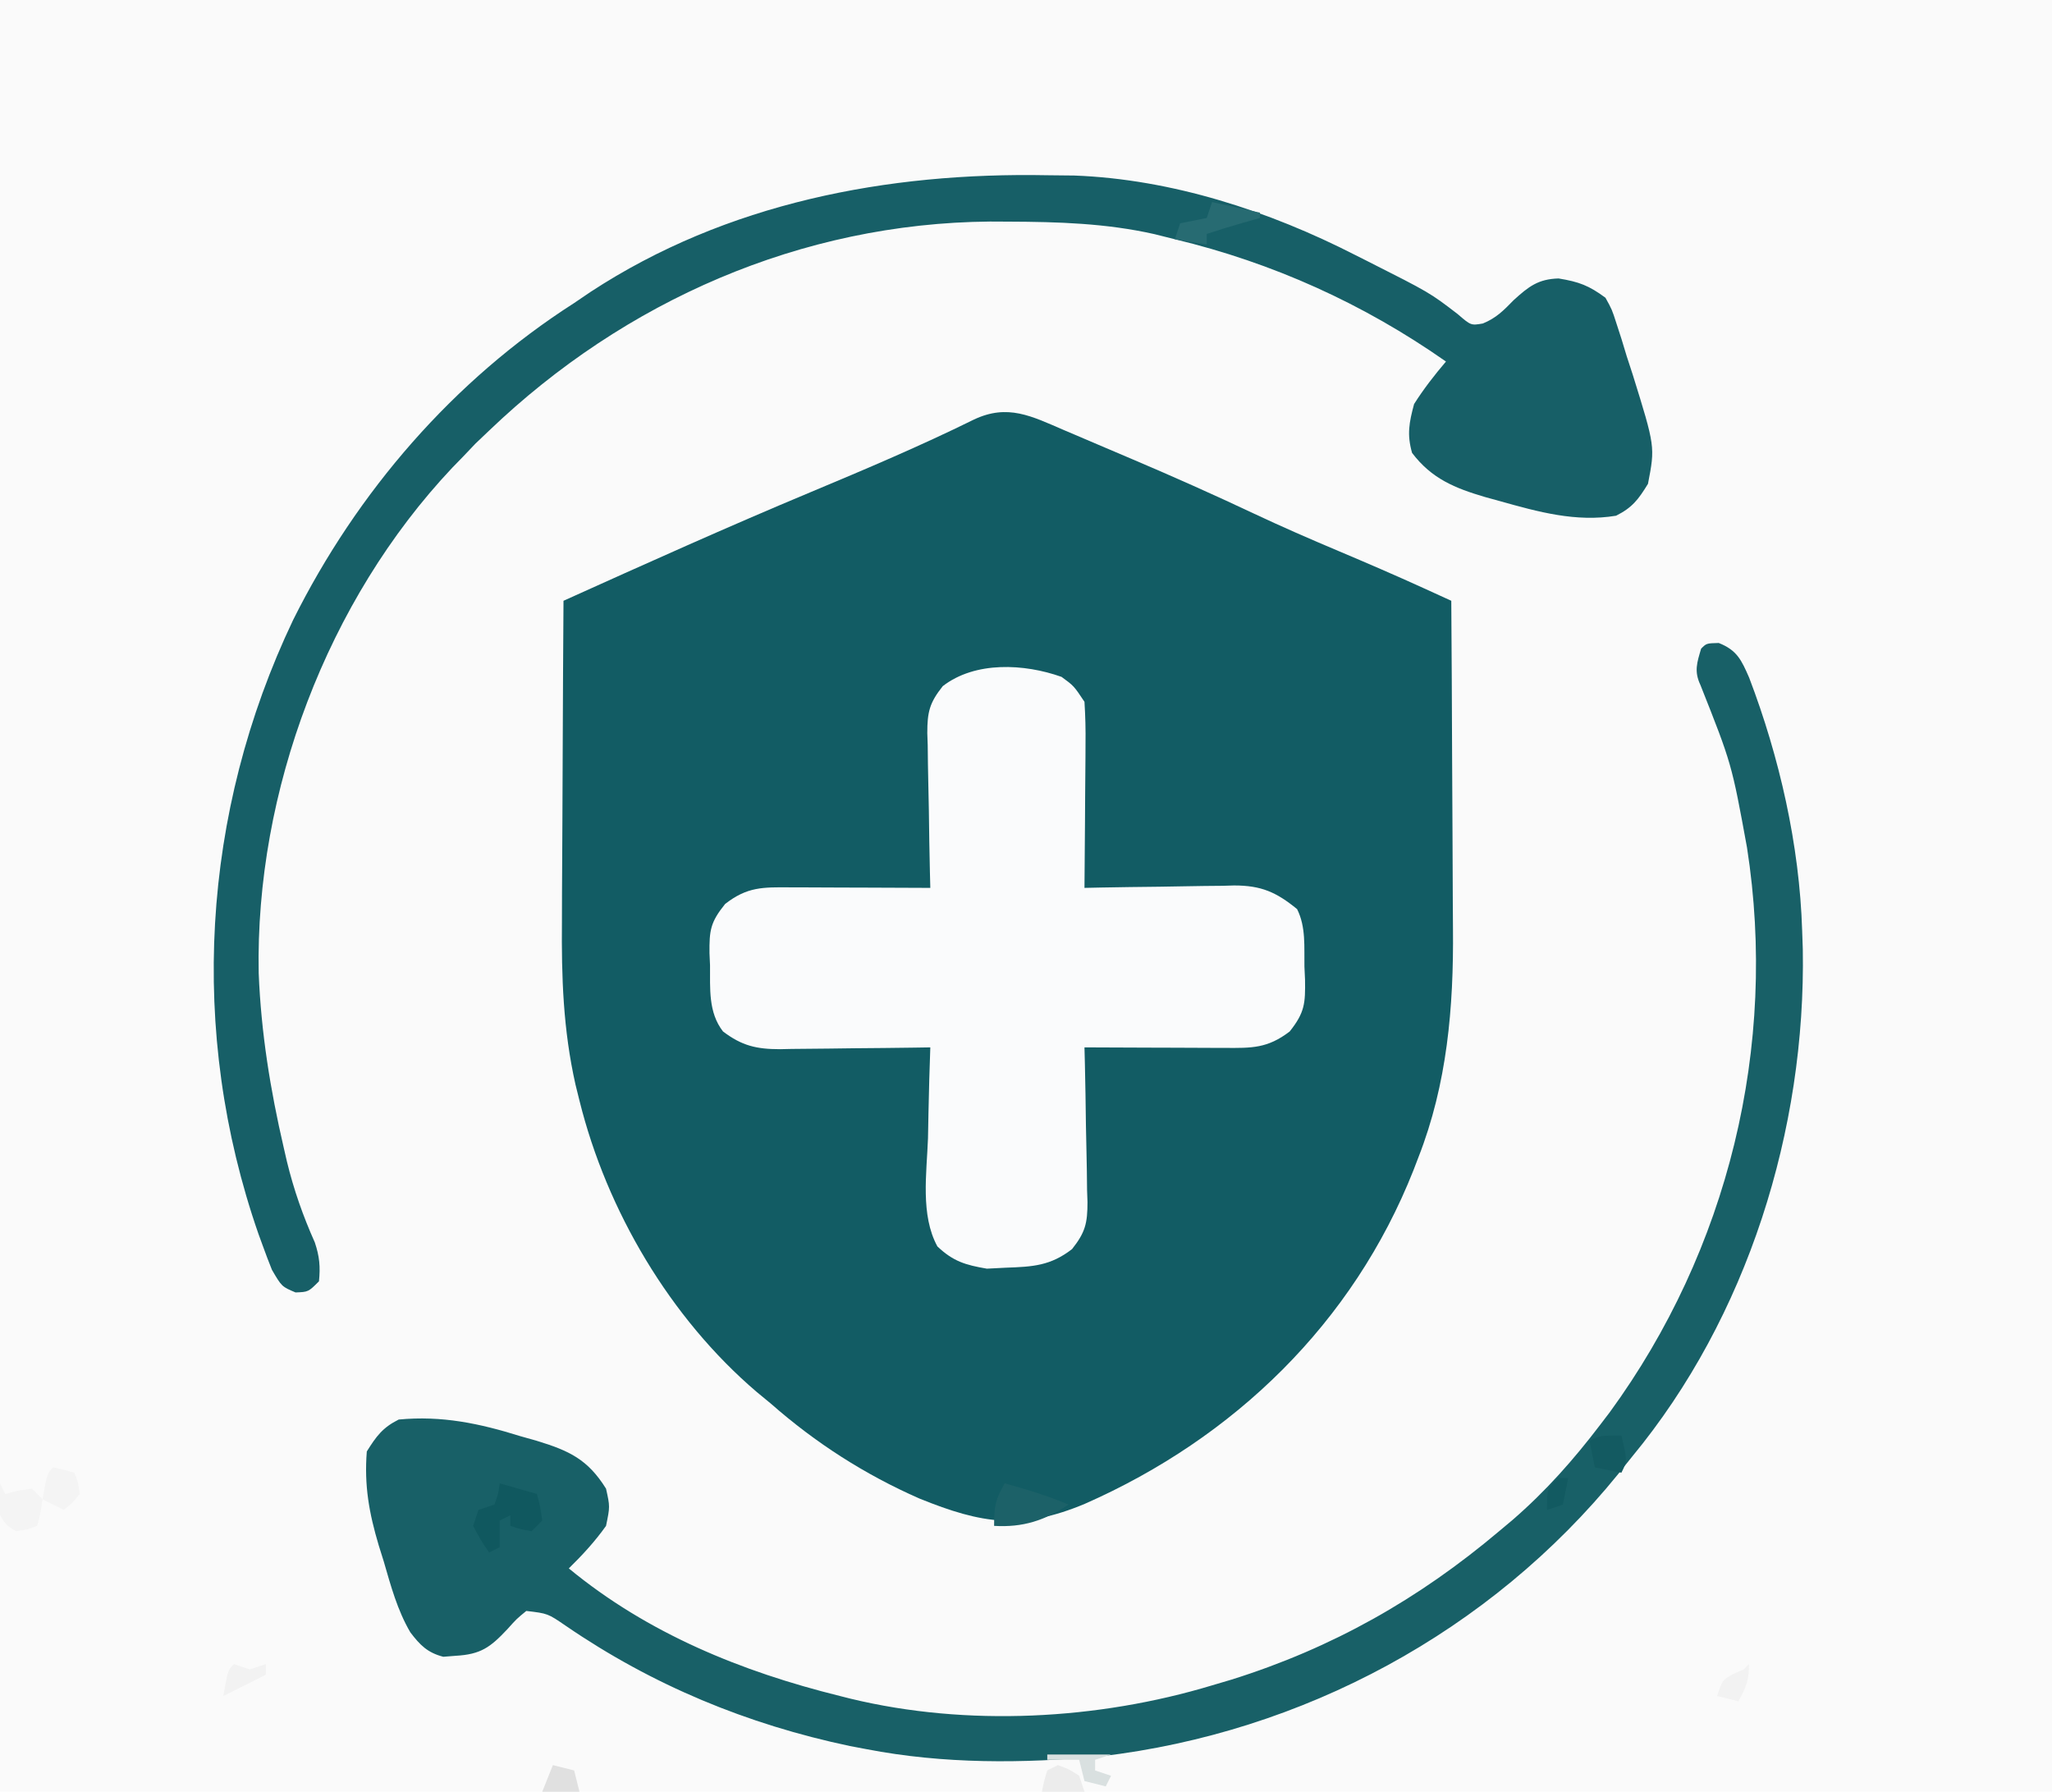
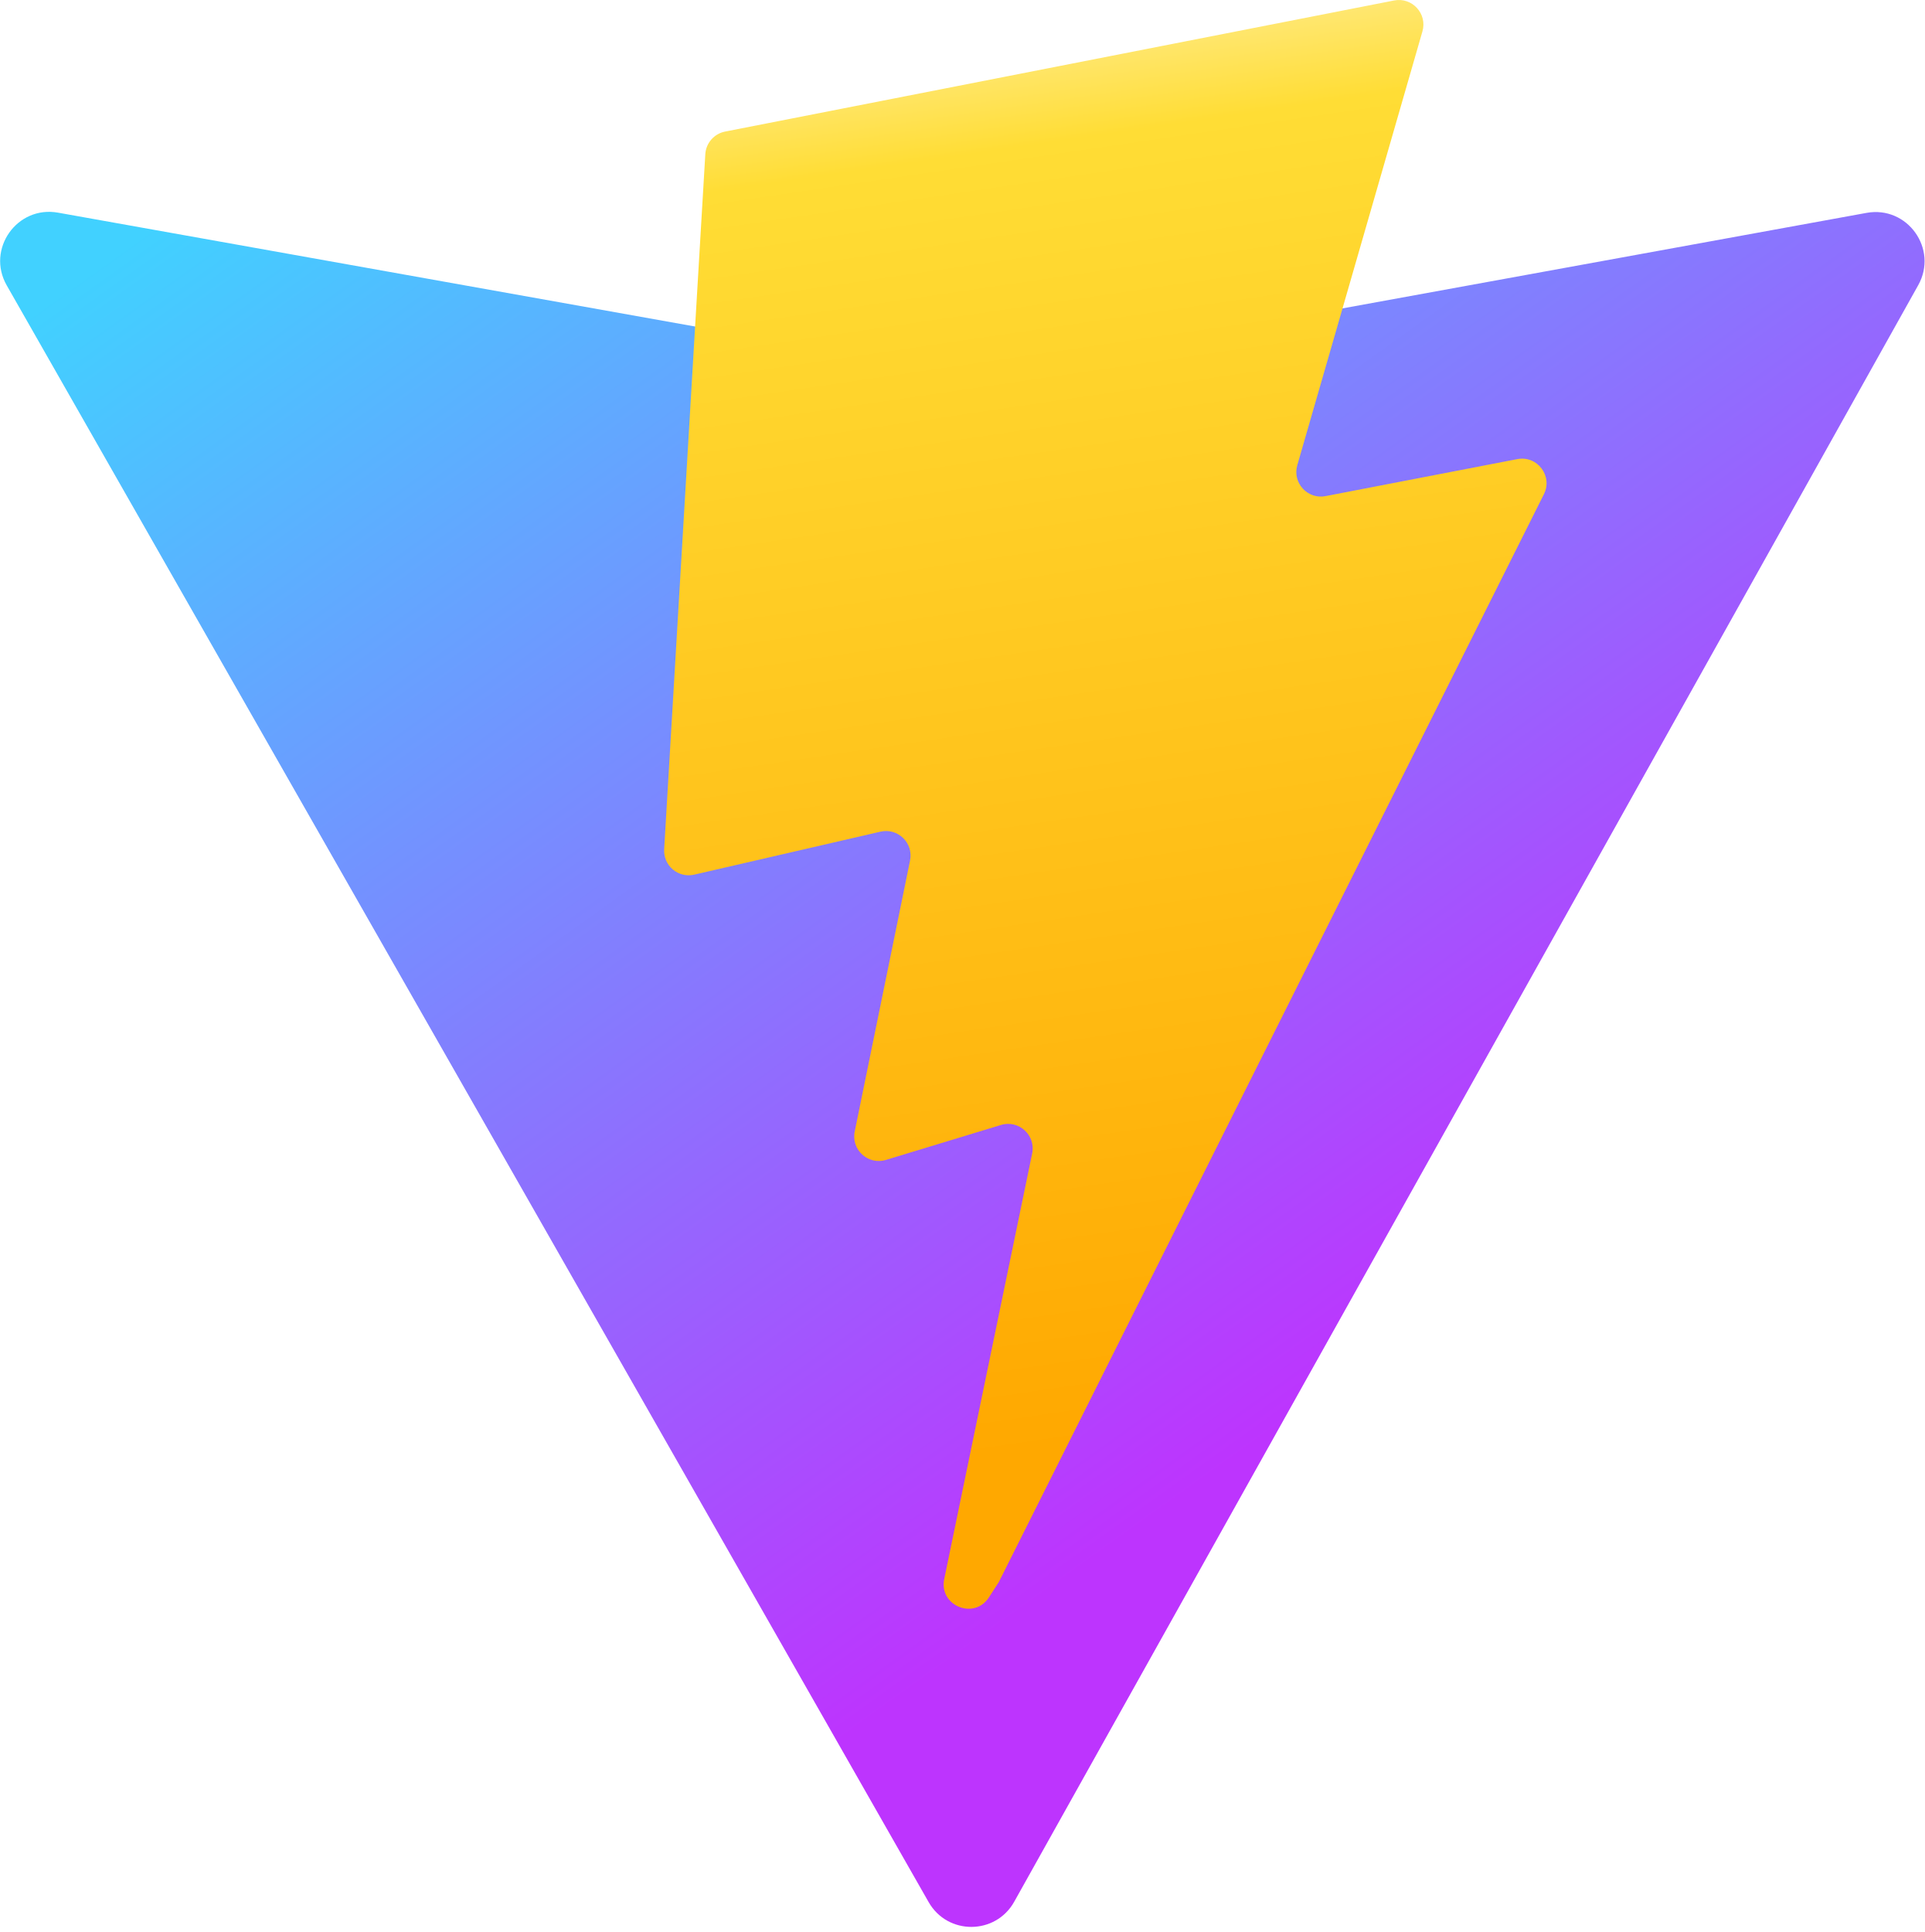
- <svg xmlns="http://www.w3.org/2000/svg" version="1.1" width="386" height="337">
-   <path d="M0 0 C127.38 0 254.76 0 386 0 C386 111.21 386 222.42 386 337 C258.62 337 131.24 337 0 337 C0 225.79 0 114.58 0 0 Z " fill="#FAFAFA" transform="translate(0,0)" />
-   <path d="M0 0 C0.69 0.293 1.38 0.585 2.09 0.887 C3.552 1.509 5.013 2.132 6.473 2.758 C8.651 3.692 10.833 4.618 13.016 5.543 C20.608 8.773 28.129 12.122 35.592 15.641 C40.867 18.125 46.198 20.448 51.57 22.711 C56.957 24.988 62.321 27.297 67.642 29.724 C68.616 30.168 69.591 30.612 70.595 31.07 C71.329 31.405 72.064 31.74 72.82 32.086 C72.89 41.962 72.943 51.838 72.976 61.715 C72.991 66.303 73.012 70.891 73.047 75.478 C73.08 79.92 73.097 84.361 73.105 88.803 C73.11 90.483 73.121 92.163 73.138 93.843 C73.275 108.534 72.049 122.962 66.633 136.773 C66.33 137.563 66.028 138.353 65.716 139.167 C54.337 167.927 32.009 189.545 3.91 201.928 C-7.921 206.896 -15.437 205.726 -27.205 200.952 C-37.46 196.457 -46.786 190.476 -55.18 183.086 C-56.498 181.999 -56.498 181.999 -57.844 180.891 C-74.098 167.017 -86.046 146.802 -91.18 126.086 C-91.427 125.087 -91.675 124.088 -91.93 123.059 C-94.246 112.729 -94.574 102.895 -94.473 92.34 C-94.467 90.59 -94.463 88.84 -94.46 87.091 C-94.448 82.538 -94.419 77.987 -94.386 73.435 C-94.355 68.768 -94.341 64.102 -94.326 59.436 C-94.294 50.319 -94.243 41.202 -94.18 32.086 C-78.742 25.124 -63.307 18.175 -47.68 11.648 C-37.351 7.326 -27.053 2.968 -17.006 -1.986 C-10.621 -5.013 -6.158 -2.648 0 0 Z " fill="#125C64" transform="translate(200.1797,80.91406)" />
-   <path d="M0 0 C2.312 1.688 2.312 1.688 4.312 4.688 C4.484 7.373 4.545 9.953 4.508 12.637 C4.505 13.409 4.502 14.182 4.499 14.978 C4.488 17.444 4.463 19.909 4.438 22.375 C4.427 24.048 4.418 25.72 4.41 27.393 C4.388 31.491 4.354 35.589 4.312 39.688 C5.311 39.667 6.31 39.646 7.338 39.624 C11.062 39.551 14.785 39.506 18.509 39.468 C20.117 39.448 21.726 39.42 23.333 39.386 C25.652 39.337 27.97 39.314 30.289 39.297 C31.002 39.276 31.715 39.256 32.449 39.234 C37.541 39.232 40.399 40.478 44.312 43.688 C45.997 47.057 45.623 50.798 45.688 54.5 C45.744 55.711 45.744 55.711 45.801 56.947 C45.866 61.378 45.769 63.115 42.914 66.699 C38.737 69.892 35.777 69.821 30.68 69.785 C29.552 69.783 29.552 69.783 28.401 69.781 C25.997 69.775 23.592 69.763 21.188 69.75 C19.559 69.745 17.93 69.74 16.301 69.736 C12.305 69.725 8.309 69.708 4.312 69.688 C4.339 70.722 4.365 71.756 4.392 72.821 C4.483 76.669 4.54 80.517 4.587 84.366 C4.612 86.03 4.646 87.693 4.69 89.357 C4.751 91.752 4.779 94.147 4.801 96.543 C4.827 97.283 4.852 98.023 4.879 98.785 C4.881 102.756 4.471 104.488 1.969 107.634 C-2.095 110.775 -5.411 110.947 -10.438 111.125 C-11.629 111.186 -12.82 111.246 -14.047 111.309 C-18.079 110.621 -20.385 109.942 -23.353 107.128 C-26.579 101.228 -25.365 93.355 -25.125 86.812 C-25.09 85.154 -25.058 83.495 -25.029 81.836 C-24.952 77.785 -24.832 73.737 -24.688 69.688 C-25.691 69.703 -26.695 69.719 -27.729 69.735 C-31.466 69.79 -35.202 69.824 -38.939 69.852 C-40.554 69.867 -42.169 69.888 -43.784 69.914 C-46.11 69.95 -48.435 69.967 -50.762 69.98 C-51.839 70.004 -51.839 70.004 -52.937 70.027 C-57.383 70.029 -60.136 69.388 -63.688 66.688 C-66.478 63.083 -66.091 58.622 -66.125 54.25 C-66.158 53.499 -66.191 52.748 -66.225 51.975 C-66.266 47.704 -66.07 46.161 -63.285 42.715 C-59.121 39.465 -56.169 39.554 -51.055 39.59 C-49.927 39.592 -49.927 39.592 -48.776 39.594 C-46.372 39.6 -43.967 39.612 -41.562 39.625 C-39.934 39.63 -38.305 39.635 -36.676 39.639 C-32.68 39.65 -28.684 39.667 -24.688 39.688 C-24.714 38.653 -24.74 37.619 -24.767 36.554 C-24.858 32.706 -24.915 28.858 -24.962 25.009 C-24.987 23.345 -25.021 21.682 -25.065 20.018 C-25.126 17.623 -25.154 15.228 -25.176 12.832 C-25.202 12.092 -25.227 11.352 -25.254 10.59 C-25.256 6.619 -24.846 4.887 -22.344 1.741 C-16.244 -2.974 -7.021 -2.499 0 0 Z " fill="#FAFBFC" transform="translate(199.6875,127.3125)" />
-   <path d="M0 0 C3.451 1.364 4.268 3.214 5.723 6.531 C11.43 21.503 15.191 38.02 15.688 54.062 C15.727 55.216 15.767 56.37 15.809 57.559 C16.409 91.475 5.417 126.791 -16.312 153.062 C-17.175 154.139 -18.037 155.216 -18.898 156.293 C-42.977 185.979 -78.199 204.926 -116.164 209.398 C-130.852 210.774 -145.802 210.873 -160.312 208.062 C-161.34 207.868 -162.367 207.673 -163.426 207.473 C-182.765 203.403 -200.589 196.022 -216.886 184.856 C-220.275 182.535 -220.275 182.535 -224.312 182.062 C-226.141 183.564 -226.141 183.564 -227.875 185.5 C-231.091 188.923 -232.883 190.237 -237.625 190.5 C-238.384 190.561 -239.144 190.621 -239.926 190.684 C-242.89 189.912 -244.29 188.502 -246.123 186.089 C-248.563 181.931 -249.789 177.354 -251.125 172.75 C-251.592 171.258 -251.592 171.258 -252.068 169.736 C-253.889 163.641 -254.821 158.424 -254.312 152.062 C-252.519 149.192 -251.33 147.571 -248.312 146.062 C-240.214 145.293 -233.129 146.785 -225.438 149.188 C-223.929 149.613 -223.929 149.613 -222.391 150.047 C-216.239 151.923 -212.756 153.541 -209.312 159.062 C-208.562 162.438 -208.562 162.438 -209.312 166.062 C-211.395 168.996 -213.749 171.545 -216.312 174.062 C-201.473 186.298 -183.832 193.48 -165.312 198.062 C-164.33 198.31 -164.33 198.31 -163.328 198.563 C-141.392 203.866 -116.784 202.546 -95.312 196.062 C-94.094 195.702 -92.876 195.341 -91.621 194.969 C-72.716 189.035 -56.468 179.858 -41.312 167.062 C-40.478 166.364 -39.644 165.665 -38.785 164.945 C-32.535 159.533 -27.317 153.635 -22.312 147.062 C-21.718 146.284 -21.124 145.505 -20.512 144.703 C1.767 114.179 11.147 75.868 5.316 38.48 C2.432 22.716 2.432 22.716 -3.453 7.891 C-4.656 5.331 -4.101 3.713 -3.312 1.062 C-2.312 0.062 -2.312 0.062 0 0 Z " fill="#186067" transform="translate(323.3125,120.9375)" />
-   <path d="M0 0 C1.686 0.032 3.372 0.044 5.059 0.053 C23.425 0.744 41.719 6.726 57.965 15.037 C58.659 15.386 59.352 15.735 60.067 16.094 C71.917 22.084 71.917 22.084 77.152 26.1 C79.665 28.267 79.665 28.267 81.906 27.881 C84.446 26.84 85.801 25.432 87.715 23.475 C90.523 20.928 92.309 19.521 96.152 19.412 C100.014 20.045 101.857 20.747 104.965 23.037 C106.188 25.244 106.188 25.244 107.027 27.85 C107.343 28.824 107.659 29.799 107.984 30.803 C108.308 31.87 108.631 32.937 108.965 34.037 C109.34 35.187 109.715 36.337 110.102 37.521 C114.313 51.058 114.313 51.058 112.965 58.037 C111.168 60.971 110.021 62.509 106.965 64.037 C99.4 65.29 92.321 63.317 85.09 61.287 C84.174 61.035 83.259 60.783 82.315 60.523 C76.647 58.852 72.277 57.084 68.59 52.225 C67.598 48.752 68.033 46.531 68.965 43.037 C70.764 40.192 72.787 37.601 74.965 35.037 C59.414 24.146 42.429 16.477 23.965 12.037 C22.694 11.719 21.423 11.4 20.113 11.072 C11.027 9.026 2.009 8.762 -7.285 8.725 C-8.445 8.719 -9.605 8.713 -10.8 8.708 C-46.345 9.003 -79.561 23.641 -105.035 48.037 C-105.881 48.841 -106.726 49.646 -107.598 50.475 C-108.804 51.743 -108.804 51.743 -110.035 53.037 C-110.677 53.696 -111.319 54.355 -111.98 55.033 C-135.466 79.951 -149.042 115.891 -148.37 150.098 C-147.923 161.292 -146.185 172.028 -143.66 182.912 C-143.463 183.768 -143.267 184.623 -143.064 185.505 C-141.77 190.82 -140.048 195.72 -137.818 200.717 C-136.935 203.335 -136.753 205.293 -137.035 208.037 C-139.035 210.037 -139.035 210.037 -141.441 210.131 C-144.035 209.037 -144.035 209.037 -145.879 205.881 C-146.46 204.444 -147.01 202.995 -147.535 201.537 C-147.828 200.735 -148.122 199.932 -148.424 199.105 C-161.635 161.14 -159.143 119.832 -141.89 83.635 C-129.872 59.548 -111.756 38.57 -89.035 24.037 C-87.508 23.001 -87.508 23.001 -85.949 21.943 C-60.382 5.199 -30.13 -0.58 0 0 Z " fill="#175F67" transform="translate(197.0352,32.96289)" />
-   <path d="M0 0 C2.31 0.66 4.62 1.32 7 2 C7.625 4.375 7.625 4.375 8 7 C7.34 7.66 6.68 8.32 6 9 C3.875 8.625 3.875 8.625 2 8 C2 7.34 2 6.68 2 6 C1.01 6.495 1.01 6.495 0 7 C0 8.65 0 10.3 0 12 C-0.99 12.495 -0.99 12.495 -2 13 C-3.562 10.688 -3.562 10.688 -5 8 C-4.67 7.01 -4.34 6.02 -4 5 C-3.01 4.67 -2.02 4.34 -1 4 C-0.267 1.985 -0.267 1.985 0 0 Z " fill="#10585F" transform="translate(94,279)" />
-   <path d="M0 0 C4.109 1.128 8.076 2.335 12 4 C7.497 7.002 3.422 8.319 -2 8 C-2 4.233 -1.765 3.088 0 0 Z " fill="#1C6168" transform="translate(189,279)" />
-   <path d="M0 0 C0.33 0.66 0.66 1.32 1 2 C1.784 1.794 2.567 1.587 3.375 1.375 C4.674 1.189 4.674 1.189 6 1 C6.66 1.66 7.32 2.32 8 3 C7.625 5.625 7.625 5.625 7 8 C5.188 8.688 5.188 8.688 3 9 C1.25 7.938 1.25 7.938 0 6 C-0.188 2.812 -0.188 2.812 0 0 Z " fill="#F4F4F4" transform="translate(0,279)" />
-   <path d="M0 0 C4.455 0.99 4.455 0.99 9 2 C9 2.33 9 2.66 9 3 C7.907 3.309 6.814 3.619 5.688 3.938 C3.446 4.583 1.213 5.262 -1 6 C-1 6.66 -1 7.32 -1 8 C-3.97 7.505 -3.97 7.505 -7 7 C-6.67 6.01 -6.34 5.02 -6 4 C-4.35 3.67 -2.7 3.34 -1 3 C-0.67 2.01 -0.34 1.02 0 0 Z " fill="#276B72" transform="translate(228,38)" />
-   <path d="M0 0 C2.062 0.438 2.062 0.438 4 1 C4.688 2.812 4.688 2.812 5 5 C3.562 6.75 3.562 6.75 2 8 C0.68 7.34 -0.64 6.68 -2 6 C-1.125 1.125 -1.125 1.125 0 0 Z " fill="#F4F4F4" transform="translate(10,276)" />
-   <path d="M0 0 C1.125 4.75 1.125 4.75 0 7 C-1.65 6.67 -3.3 6.34 -5 6 C-5.33 4.35 -5.66 2.7 -6 1 C-4 0 -4 0 0 0 Z " fill="#135A61" transform="translate(305,270)" />
-   <path d="M0 0 C3.96 0 7.92 0 12 0 C11.01 0.33 10.02 0.66 9 1 C9 1.66 9 2.32 9 3 C9.99 3.33 10.98 3.66 12 4 C11.67 4.66 11.34 5.32 11 6 C9.68 5.67 8.36 5.34 7 5 C6.67 3.68 6.34 2.36 6 1 C4.02 1 2.04 1 0 1 C0 0.67 0 0.34 0 0 Z " fill="#D9E0E0" transform="translate(197,330)" />
-   <path d="M0 0 C2.062 0.75 2.062 0.75 4 2 C4.33 2.99 4.66 3.98 5 5 C2.36 5 -0.28 5 -3 5 C-2.625 3.062 -2.625 3.062 -2 1 C-1.34 0.67 -0.68 0.34 0 0 Z " fill="#ECECEC" transform="translate(199,332)" />
-   <path d="M0 0 C1.32 0.33 2.64 0.66 4 1 C4.33 2.32 4.66 3.64 5 5 C2.69 5 0.38 5 -2 5 C-1.34 3.35 -0.68 1.7 0 0 Z " fill="#E0E0E0" transform="translate(104,332)" />
-   <path d="M0 0 C0.99 0.33 1.98 0.66 3 1 C3.99 0.67 4.98 0.34 6 0 C6 0.66 6 1.32 6 2 C2.04 3.98 2.04 3.98 -2 6 C-1.125 1.125 -1.125 1.125 0 0 Z " fill="#F2F2F2" transform="translate(44,313)" />
-   <path d="M0 0 C0.66 0 1.32 0 2 0 C1.67 1.65 1.34 3.3 1 5 C0.01 5.33 -0.98 5.66 -2 6 C-2 2 -2 2 0 0 Z " fill="#125A61" transform="translate(293,278)" />
-   <path d="M0 0 C0 3.106 -0.539 4.353 -2 7 C-3.32 6.67 -4.64 6.34 -6 6 C-5 3 -5 3 -3 1.875 C-2.34 1.586 -1.68 1.298 -1 1 C-0.67 0.67 -0.34 0.34 0 0 Z " fill="#F2F2F2" transform="translate(329,313)" />
+ <svg xmlns="http://www.w3.org/2000/svg" aria-hidden="true" role="img" class="iconify iconify--logos" width="31.88" height="32" preserveAspectRatio="xMidYMid meet" viewBox="0 0 256 257">
+   <defs>
+     <linearGradient id="IconifyId1813088fe1fbc01fb466" x1="-.828%" x2="57.636%" y1="7.652%" y2="78.411%">
+       <stop offset="0%" stop-color="#41D1FF" />
+       <stop offset="100%" stop-color="#BD34FE" />
+     </linearGradient>
+     <linearGradient id="IconifyId1813088fe1fbc01fb467" x1="43.376%" x2="50.316%" y1="2.242%" y2="89.03%">
+       <stop offset="0%" stop-color="#FFEA83" />
+       <stop offset="8.333%" stop-color="#FFDD35" />
+       <stop offset="100%" stop-color="#FFA800" />
+     </linearGradient>
+   </defs>
+   <path fill="url(#IconifyId1813088fe1fbc01fb466)" d="M255.153 37.938L134.897 252.976c-2.483 4.44-8.862 4.466-11.382.048L.875 37.958c-2.746-4.814 1.371-10.646 6.827-9.67l120.385 21.517a6.537 6.537 0 0 0 2.322-.004l117.867-21.483c5.438-.991 9.574 4.796 6.877 9.62Z" />
+   <path fill="url(#IconifyId1813088fe1fbc01fb467)" d="M185.432.063L96.44 17.501a3.268 3.268 0 0 0-2.634 3.014l-5.474 92.456a3.268 3.268 0 0 0 3.997 3.378l24.777-5.718c2.318-.535 4.413 1.507 3.936 3.838l-7.361 36.047c-.495 2.426 1.782 4.5 4.151 3.78l15.304-4.649c2.372-.72 4.652 1.36 4.15 3.788l-11.698 56.621c-.732 3.542 3.979 5.473 5.943 2.437l1.313-2.028l72.516-144.72c1.215-2.423-.88-5.186-3.54-4.672l-25.505 4.922c-2.396.462-4.435-1.77-3.759-4.114l16.646-57.705c.677-2.35-1.37-4.583-3.769-4.113Z" />
</svg>
